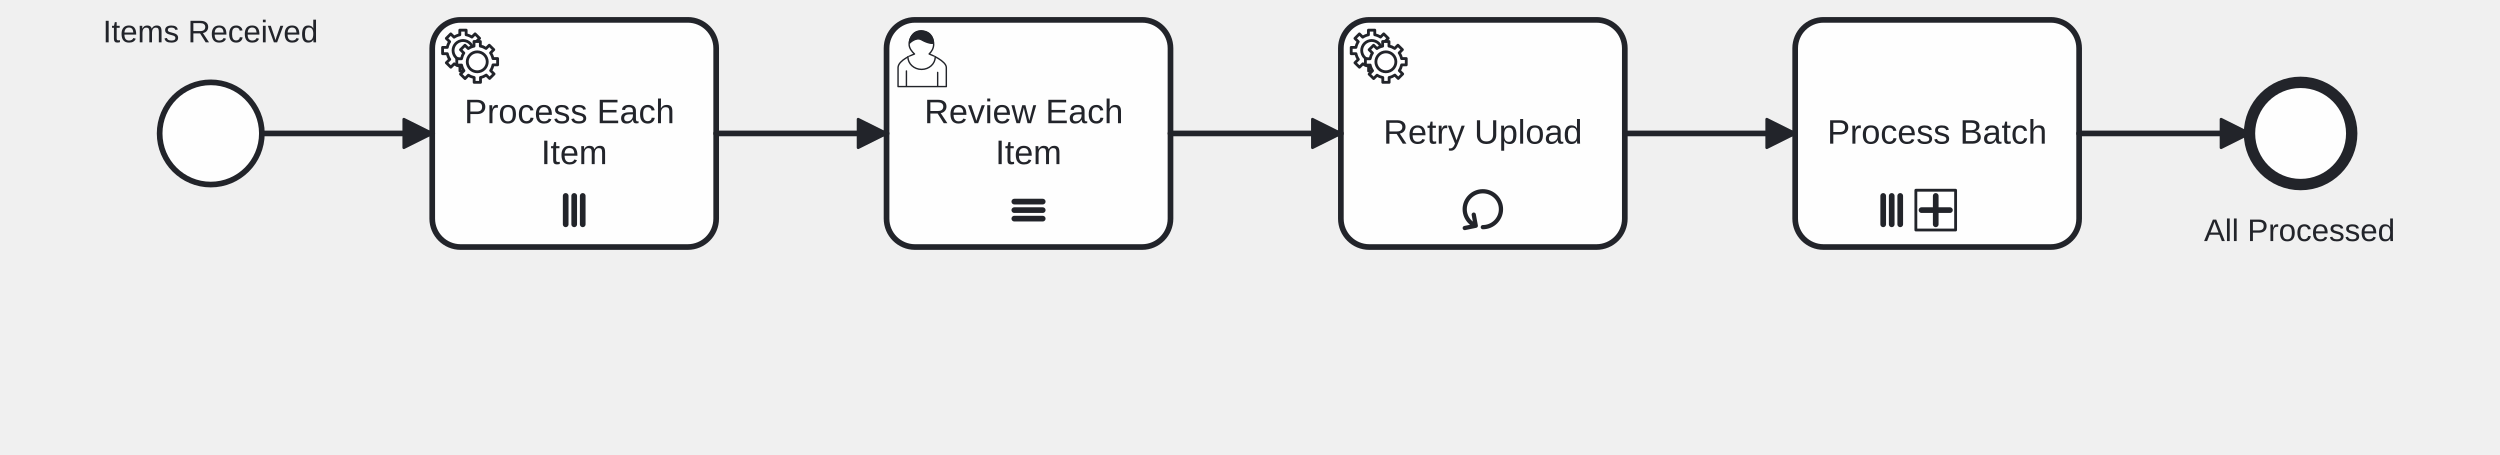
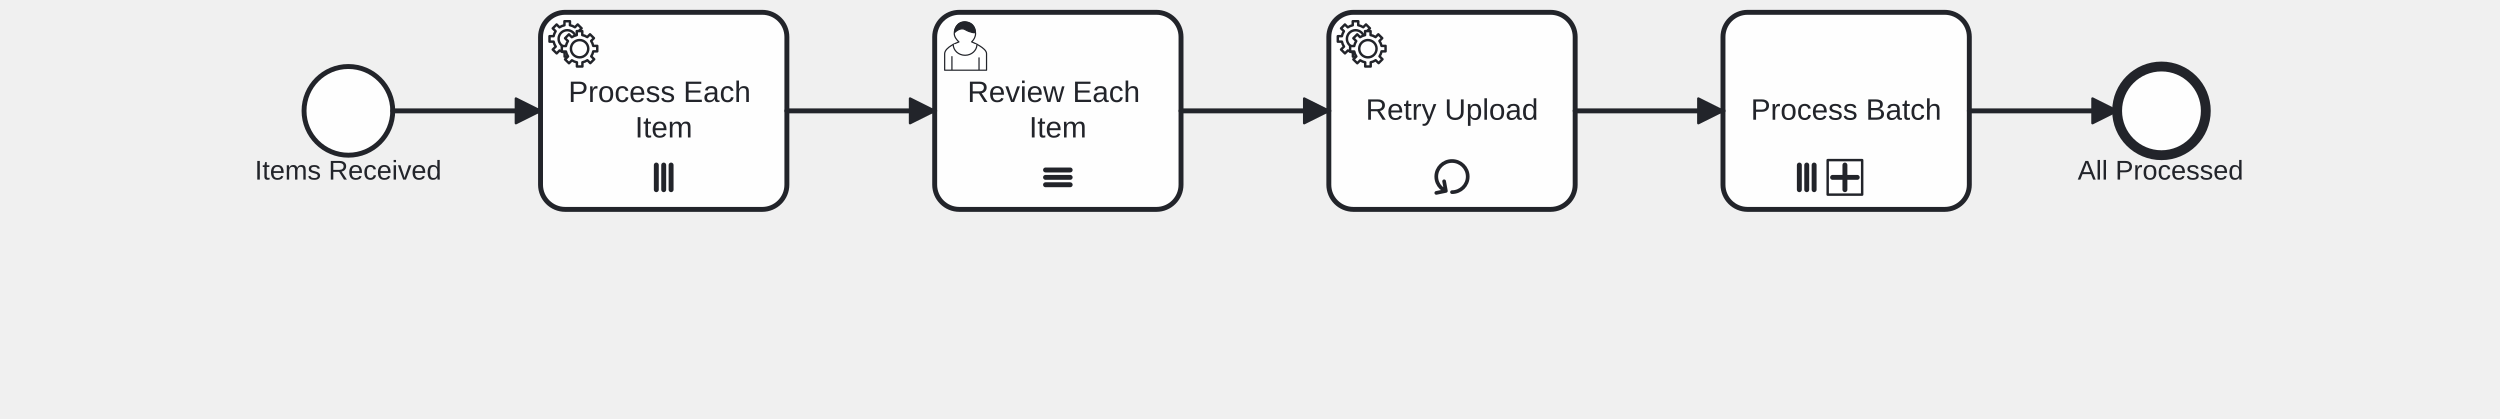
- <svg xmlns="http://www.w3.org/2000/svg" width="985" height="179" viewBox="167 85 818 160" version="1.1">
+ <svg xmlns="http://www.w3.org/2000/svg" width="985" height="165" viewBox="167 75 818 170" version="1.1">
  <g class="djs-group">
-     <g class="djs-element djs-shape" data-element-id="Start" transform="translate(192, 114)" style="display: block;">
+     <g class="djs-element djs-shape" data-element-id="Start" style="display: block;" transform="translate(192, 102)">
      <g class="djs-visual">
        <circle cx="18" cy="18" r="18" style="stroke-linecap: round; stroke-linejoin: round; stroke: hsl(225, 10%, 15%); stroke-width: 2px; fill: white; fill-opacity: 0.95;" />
      </g>
      <rect style="fill: none; stroke-opacity: 0; stroke: white; stroke-width: 15px;" class="djs-hit djs-hit-all" x="0" y="0" width="36" height="36" />
      <circle cx="18" cy="18" r="23" style="fill: none;" class="djs-outline" />
    </g>
  </g>
  <g class="djs-group">
-     <g class="djs-element djs-shape" data-element-id="ParallelMI" transform="translate(288, 92)" style="display: block;">
+     <g class="djs-element djs-shape" data-element-id="ParallelMI" style="display: block;" transform="translate(288, 80)">
      <g class="djs-visual">
        <rect x="0" y="0" width="100" height="80" rx="10" ry="10" style="stroke-linecap: round; stroke-linejoin: round; stroke: hsl(225, 10%, 15%); stroke-width: 2px; fill: white; fill-opacity: 0.95;" />
        <text style="font-family: Arial, sans-serif; font-size: 12px; font-weight: normal; fill: hsl(225, 10%, 15%);" lineHeight="1.2" class="djs-label">
          <tspan x="11.318" y="36.4">Process Each </tspan>
          <tspan x="38.33" y="50.8">Item</tspan>
        </text>
        <path style="fill: white; stroke-linecap: round; stroke-linejoin: round; stroke: hsl(225, 10%, 15%); stroke-width: 2px;" data-marker="parallel" d="m44,60 m 3,2 l 0,10 m 3,-10 l 0,10 m 3,-10 l 0,10" />
        <circle cx="5" cy="5" r="5" style="stroke-linecap: round; stroke-linejoin: round; stroke: none; stroke-width: 2px; fill: white;" transform="translate(6, 6)" />
        <path style="fill: white; stroke-linecap: round; stroke-linejoin: round; stroke: hsl(225, 10%, 15%); stroke-width: 1px;" d="m 12,18 v -1.713 c 0.352,-0.07 0.704,-0.178 1.048,-0.321 0.344,-0.145 0.666,-0.321 0.966,-0.521 l 1.194,1.18 1.567,-1.577 -1.195,-1.18 c 0.403,-0.614 0.683,-1.299 0.825,-2.018 l 1.622,-0.01 v -2.22 l -1.637,0.01 c -0.073,-0.352 -0.178,-0.7 -0.324,-1.044 -0.145,-0.344 -0.321,-0.664 -0.523,-0.962 l 1.131,-1.136 -1.583,-1.563 -1.13,1.136 c -0.614,-0.401 -1.303,-0.681 -2.023,-0.822 l 0.009,-1.619 h -2.241 l 0.004,1.631 c -0.354,0.074 -0.705,0.18 -1.05,0.324 -0.344,0.144 -0.665,0.321 -0.964,0.52 l -1.17,-1.158 -1.567,1.579 1.168,1.157 c -0.403,0.613 -0.683,1.298 -0.825,2.017 l -1.659,0.003 v 2.222 l 1.672,-0.006 c 0.073,0.351 0.18,0.702 0.324,1.045 0.145,0.344 0.321,0.664 0.523,0.961 l -1.199,1.197 1.584,1.56 1.196,-1.193 c 0.614,0.403 1.303,0.682 2.023,0.823 l 7.19e-4,1.699 h 2.227 z m 0.221,-3.996 c -1.789,0.75 -3.858,-0.093 -4.61,-1.874 -0.752,-1.783 0.091,-3.846 1.88,-4.596 1.788,-0.749 3.857,0.093 4.609,1.874 0.752,1.782 -0.091,3.846 -1.88,4.596 z" />
        <circle cx="5" cy="5" r="5" style="stroke-linecap: round; stroke-linejoin: round; stroke: none; stroke-width: 2px; fill: white;" transform="translate(11, 10)" />
        <path style="fill: white; stroke-linecap: round; stroke-linejoin: round; stroke: hsl(225, 10%, 15%); stroke-width: 1px;" d="m 17,22 v -1.713 c 0.352,-0.07 0.704,-0.178 1.048,-0.321 0.344,-0.145 0.666,-0.321 0.966,-0.521 l 1.194,1.18 1.567,-1.577 -1.195,-1.18 c 0.403,-0.614 0.683,-1.299 0.825,-2.018 l 1.622,-0.01 v -2.22 l -1.637,0.01 c -0.073,-0.352 -0.178,-0.7 -0.324,-1.044 -0.145,-0.344 -0.321,-0.664 -0.523,-0.962 l 1.131,-1.136 -1.583,-1.563 -1.13,1.136 c -0.614,-0.401 -1.303,-0.681 -2.023,-0.822 l 0.009,-1.619 h -2.241 l 0.004,1.631 c -0.354,0.074 -0.705,0.18 -1.05,0.324 -0.344,0.144 -0.665,0.321 -0.964,0.52 l -1.17,-1.158 -1.567,1.579 1.168,1.157 c -0.403,0.613 -0.683,1.298 -0.825,2.017 l -1.659,0.003 v 2.222 l 1.672,-0.006 c 0.073,0.351 0.18,0.702 0.324,1.045 0.145,0.344 0.321,0.664 0.523,0.961 l -1.199,1.197 1.584,1.56 1.196,-1.193 c 0.614,0.403 1.303,0.682 2.023,0.823 l 7.19e-4,1.699 h 2.227 z m 0.221,-3.996 c -1.789,0.75 -3.858,-0.093 -4.61,-1.874 -0.752,-1.783 0.091,-3.846 1.88,-4.596 1.788,-0.749 3.857,0.093 4.609,1.874 0.752,1.782 -0.091,3.846 -1.88,4.596 z" />
      </g>
      <rect style="fill: none; stroke-opacity: 0; stroke: white; stroke-width: 15px;" class="djs-hit djs-hit-all" x="0" y="0" width="100" height="80" />
      <rect x="-5" y="-5" rx="14" width="110" height="90" style="fill: none;" class="djs-outline" />
    </g>
  </g>
  <g class="djs-group">
-     <g class="djs-element djs-shape" data-element-id="SequentialMI" transform="translate(448, 92)" style="display: block;">
+     <g class="djs-element djs-shape" data-element-id="SequentialMI" style="display: block;" transform="translate(448, 80)">
      <g class="djs-visual">
        <rect x="0" y="0" width="100" height="80" rx="10" ry="10" style="stroke-linecap: round; stroke-linejoin: round; stroke: hsl(225, 10%, 15%); stroke-width: 2px; fill: white; fill-opacity: 0.95;" />
        <text style="font-family: Arial, sans-serif; font-size: 12px; font-weight: normal; fill: hsl(225, 10%, 15%);" lineHeight="1.2" class="djs-label">
          <tspan x="13.322" y="36.4">Review Each </tspan>
          <tspan x="38.33" y="50.8">Item</tspan>
        </text>
        <path style="fill: white; stroke-linecap: round; stroke-linejoin: round; stroke: hsl(225, 10%, 15%); stroke-width: 2px;" data-marker="sequential" d="m45,61 m 0,3 l 10,0 m -10,3 l 10,0 m -10,3 l 10,0" />
        <path style="fill: white; stroke-linecap: round; stroke-linejoin: round; stroke: hsl(225, 10%, 15%); stroke-width: 0.5px;" d="m 15,12 c 0.909,-0.845 1.594,-2.049 1.594,-3.385 0,-2.554 -1.805,-4.622 -4.357,-4.622 -2.552,0 -4.288,2.068 -4.288,4.622 0,1.348 0.974,2.562 1.896,3.405 -0.529,0.187 -5.669,2.097 -5.794,4.756 v 6.718 h 17 v -6.718 c 0,-2.298 -5.528,-4.595 -6.051,-4.776 zm -8,6 l 0,5.5 m 11,0 l 0,-5" />
        <path style="fill: white; stroke-linecap: round; stroke-linejoin: round; stroke: hsl(225, 10%, 15%); stroke-width: 0.5px;" d="m 15,12 m 2.162,1.009 c 0,2.447 -2.158,4.431 -4.821,4.431 -2.665,0 -4.822,-1.981 -4.822,-4.431 " />
        <path style="fill: hsl(225, 10%, 15%); stroke-linecap: round; stroke-linejoin: round; stroke: hsl(225, 10%, 15%); stroke-width: 0.5px;" d="m 15,12 m -6.9,-3.80 c 0,0 2.251,-2.358 4.274,-1.177 2.024,1.181 4.221,1.537 4.124,0.965 -0.098,-0.57 -0.117,-3.791 -4.191,-4.136 -3.575,0.001 -4.208,3.367 -4.207,4.348 z" />
      </g>
      <rect style="fill: none; stroke-opacity: 0; stroke: white; stroke-width: 15px;" class="djs-hit djs-hit-all" x="0" y="0" width="100" height="80" />
      <rect x="-5" y="-5" rx="14" width="110" height="90" style="fill: none;" class="djs-outline" />
    </g>
  </g>
  <g class="djs-group">
-     <g class="djs-element djs-shape" data-element-id="StandardLoop" transform="translate(608, 92)" style="display: block;">
+     <g class="djs-element djs-shape" data-element-id="StandardLoop" style="display: block;" transform="translate(608, 80)">
      <g class="djs-visual">
        <rect x="0" y="0" width="100" height="80" rx="10" ry="10" style="stroke-linecap: round; stroke-linejoin: round; stroke: hsl(225, 10%, 15%); stroke-width: 2px; fill: white; fill-opacity: 0.95;" />
        <text style="font-family: Arial, sans-serif; font-size: 12px; font-weight: normal; fill: hsl(225, 10%, 15%);" lineHeight="1.2" class="djs-label">
          <tspan x="14.99" y="43.6">Retry Upload</tspan>
        </text>
        <path style="fill: none; stroke-linecap: round; stroke-linejoin: round; stroke: hsl(225, 10%, 15%); stroke-width: 1.5px; stroke-miterlimit: 0.5;" data-marker="loop" d="m 50,73 c 3.527,0 6.386,-2.83 6.386,-6.321 0,-3.491 -2.859,-6.321 -6.386,-6.321 -3.527,0 -6.386,2.83 -6.386,6.321 0,1.745 0.715,3.326 1.87,4.469 0.578,0.572 1.266,1.035 2.03,1.355 l -0.718,-3.91 m 0.718,3.91 -3.885,0.803" />
        <circle cx="5" cy="5" r="5" style="stroke-linecap: round; stroke-linejoin: round; stroke: none; stroke-width: 2px; fill: white;" transform="translate(6, 6)" />
        <path style="fill: white; stroke-linecap: round; stroke-linejoin: round; stroke: hsl(225, 10%, 15%); stroke-width: 1px;" d="m 12,18 v -1.713 c 0.352,-0.07 0.704,-0.178 1.048,-0.321 0.344,-0.145 0.666,-0.321 0.966,-0.521 l 1.194,1.18 1.567,-1.577 -1.195,-1.18 c 0.403,-0.614 0.683,-1.299 0.825,-2.018 l 1.622,-0.01 v -2.22 l -1.637,0.01 c -0.073,-0.352 -0.178,-0.7 -0.324,-1.044 -0.145,-0.344 -0.321,-0.664 -0.523,-0.962 l 1.131,-1.136 -1.583,-1.563 -1.13,1.136 c -0.614,-0.401 -1.303,-0.681 -2.023,-0.822 l 0.009,-1.619 h -2.241 l 0.004,1.631 c -0.354,0.074 -0.705,0.18 -1.05,0.324 -0.344,0.144 -0.665,0.321 -0.964,0.52 l -1.17,-1.158 -1.567,1.579 1.168,1.157 c -0.403,0.613 -0.683,1.298 -0.825,2.017 l -1.659,0.003 v 2.222 l 1.672,-0.006 c 0.073,0.351 0.18,0.702 0.324,1.045 0.145,0.344 0.321,0.664 0.523,0.961 l -1.199,1.197 1.584,1.56 1.196,-1.193 c 0.614,0.403 1.303,0.682 2.023,0.823 l 7.19e-4,1.699 h 2.227 z m 0.221,-3.996 c -1.789,0.75 -3.858,-0.093 -4.61,-1.874 -0.752,-1.783 0.091,-3.846 1.88,-4.596 1.788,-0.749 3.857,0.093 4.609,1.874 0.752,1.782 -0.091,3.846 -1.88,4.596 z" />
        <circle cx="5" cy="5" r="5" style="stroke-linecap: round; stroke-linejoin: round; stroke: none; stroke-width: 2px; fill: white;" transform="translate(11, 10)" />
        <path style="fill: white; stroke-linecap: round; stroke-linejoin: round; stroke: hsl(225, 10%, 15%); stroke-width: 1px;" d="m 17,22 v -1.713 c 0.352,-0.07 0.704,-0.178 1.048,-0.321 0.344,-0.145 0.666,-0.321 0.966,-0.521 l 1.194,1.18 1.567,-1.577 -1.195,-1.18 c 0.403,-0.614 0.683,-1.299 0.825,-2.018 l 1.622,-0.01 v -2.22 l -1.637,0.01 c -0.073,-0.352 -0.178,-0.7 -0.324,-1.044 -0.145,-0.344 -0.321,-0.664 -0.523,-0.962 l 1.131,-1.136 -1.583,-1.563 -1.13,1.136 c -0.614,-0.401 -1.303,-0.681 -2.023,-0.822 l 0.009,-1.619 h -2.241 l 0.004,1.631 c -0.354,0.074 -0.705,0.18 -1.05,0.324 -0.344,0.144 -0.665,0.321 -0.964,0.52 l -1.17,-1.158 -1.567,1.579 1.168,1.157 c -0.403,0.613 -0.683,1.298 -0.825,2.017 l -1.659,0.003 v 2.222 l 1.672,-0.006 c 0.073,0.351 0.18,0.702 0.324,1.045 0.145,0.344 0.321,0.664 0.523,0.961 l -1.199,1.197 1.584,1.56 1.196,-1.193 c 0.614,0.403 1.303,0.682 2.023,0.823 l 7.19e-4,1.699 h 2.227 z m 0.221,-3.996 c -1.789,0.75 -3.858,-0.093 -4.61,-1.874 -0.752,-1.783 0.091,-3.846 1.88,-4.596 1.788,-0.749 3.857,0.093 4.609,1.874 0.752,1.782 -0.091,3.846 -1.88,4.596 z" />
      </g>
      <rect style="fill: none; stroke-opacity: 0; stroke: white; stroke-width: 15px;" class="djs-hit djs-hit-all" x="0" y="0" width="100" height="80" />
      <rect x="-5" y="-5" rx="14" width="110" height="90" style="fill: none;" class="djs-outline" />
    </g>
  </g>
  <g class="djs-group">
-     <g class="djs-element djs-shape" data-element-id="ParallelMISub" transform="translate(768, 92)" style="display: block;">
+     <g class="djs-element djs-shape" data-element-id="End" style="display: block;" transform="translate(928, 102)">
+       <g class="djs-visual">
+         <circle cx="18" cy="18" r="18" style="stroke-linecap: round; stroke-linejoin: round; stroke: hsl(225, 10%, 15%); stroke-width: 4px; fill: white; fill-opacity: 0.95;" />
+       </g>
+       <rect style="fill: none; stroke-opacity: 0; stroke: white; stroke-width: 15px;" class="djs-hit djs-hit-all" x="0" y="0" width="36" height="36" />
+       <circle cx="18" cy="18" r="24" style="fill: none;" class="djs-outline" />
+     </g>
+   </g>
+   <g class="djs-group">
+     <g class="djs-element djs-shape" data-element-id="ParallelMISub" style="display: block;" transform="translate(768, 80)">
      <g class="djs-visual">
        <rect x="0" y="0" width="100" height="80" rx="10" ry="10" style="stroke-linecap: round; stroke-linejoin: round; stroke: hsl(225, 10%, 15%); stroke-width: 2px; fill: white; fill-opacity: 0.95;" />
        <text style="font-family: Arial, sans-serif; font-size: 12px; font-weight: normal; fill: hsl(225, 10%, 15%);" lineHeight="1.2" class="djs-label">
          <tspan x="11.318" y="43.6">Process Batch</tspan>
        </text>
        <rect x="0" y="0" width="14" height="14" rx="0" ry="0" style="stroke-linecap: round; stroke-linejoin: round; stroke: hsl(225, 10%, 15%); stroke-width: 1px; fill: white;" transform="translate(42.5, 60)" />
        <path style="fill: white; stroke-linecap: round; stroke-linejoin: round; stroke: hsl(225, 10%, 15%); stroke-width: 2px;" data-marker="sub-process" d="m42.5,60 m 7,2 l 0,10 m -5,-5 l 10,0" />
        <path style="fill: white; stroke-linecap: round; stroke-linejoin: round; stroke: hsl(225, 10%, 15%); stroke-width: 2px;" data-marker="parallel" d="m28,60 m 3,2 l 0,10 m 3,-10 l 0,10 m 3,-10 l 0,10" />
      </g>
+       <rect x="-5" y="-5" rx="14" width="110" height="90" style="fill: none;" class="djs-outline" />
      <rect style="fill: none; stroke-opacity: 0; stroke: white; stroke-width: 15px;" class="djs-hit djs-hit-all" x="0" y="0" width="100" height="80" />
-       <rect x="-5" y="-5" rx="14" width="110" height="90" style="fill: none;" class="djs-outline" />
    </g>
  </g>
  <g class="djs-group">
-     <g class="djs-element djs-shape" data-element-id="End" transform="translate(928, 114)" style="display: block;">
+     <g class="djs-element djs-shape" data-element-id="Start_label" style="display: block;" transform="translate(172, 138)">
      <g class="djs-visual">
-         <circle cx="18" cy="18" r="18" style="stroke-linecap: round; stroke-linejoin: round; stroke: hsl(225, 10%, 15%); stroke-width: 4px; fill: white; fill-opacity: 0.95;" />
+         <text style="font-family: Arial, sans-serif; font-size: 11px; font-weight: normal; fill: hsl(225, 10%, 15%);" lineHeight="1.2" class="djs-label">
+           <tspan x="0" y="9.9">Items Received</tspan>
+         </text>
      </g>
-       <rect style="fill: none; stroke-opacity: 0; stroke: white; stroke-width: 15px;" class="djs-hit djs-hit-all" x="0" y="0" width="36" height="36" />
-       <circle cx="18" cy="18" r="24" style="fill: none;" class="djs-outline" />
+       <rect style="fill: none; stroke-opacity: 0; stroke: white; stroke-width: 15px;" class="djs-hit djs-hit-all" x="0" y="0" width="76" height="14" />
+       <rect x="-5" y="-5" rx="4" width="86" height="24" style="fill: none;" class="djs-outline" />
+     </g>
+   </g>
+   <g class="djs-group">
+     <g class="djs-element djs-shape" data-element-id="End_label" style="display: block;" transform="translate(912, 138)">
+       <g class="djs-visual">
+         <text style="font-family: Arial, sans-serif; font-size: 11px; font-weight: normal; fill: hsl(225, 10%, 15%);" lineHeight="1.2" class="djs-label">
+           <tspan x="0" y="9.9">All Processed</tspan>
+         </text>
+       </g>
+       <rect style="fill: none; stroke-opacity: 0; stroke: white; stroke-width: 15px;" class="djs-hit djs-hit-all" x="0" y="0" width="68" height="14" />
+       <rect x="-5" y="-5" rx="4" width="78" height="24" style="fill: none;" class="djs-outline" />
    </g>
  </g>
  <g class="djs-group">
    <g class="djs-element djs-connection" data-element-id="Flow1" style="display: block;">
      <g class="djs-visual">
        <defs>
          <marker id="marker-seq-0" viewBox="0 0 20 20" refX="11" refY="10" markerWidth="10" markerHeight="10" orient="auto">
            <path d="M 1 5 L 11 10 L 1 15 Z" style="stroke-linecap: round; stroke-linejoin: round; stroke: hsl(225, 10%, 15%); stroke-width: 1px; fill: hsl(225, 10%, 15%);" />
          </marker>
        </defs>
-         <path style="fill: none; stroke-linecap: round; stroke-linejoin: round; stroke: hsl(225, 10%, 15%); stroke-width: 2px; marker-end: url(#marker-seq-0);" data-corner-radius="5" d="M228,132L288,132" />
+         <path style="fill: none; stroke-linecap: round; stroke-linejoin: round; stroke: hsl(225, 10%, 15%); stroke-width: 2px; marker-end: url(#marker-seq-0);" data-corner-radius="5" d="M228,120L288,120" />
      </g>
-       <path d="M228,132L288,132" style="fill: none; stroke-opacity: 0; stroke: white; stroke-width: 15px;" class="djs-hit djs-hit-stroke" />
-       <rect x="223" y="127" rx="4" width="70" height="10" style="fill: none;" class="djs-outline" />
+       <path d="M228,120L288,120" style="fill: none; stroke-opacity: 0; stroke: white; stroke-width: 15px;" class="djs-hit djs-hit-stroke" />
+       <rect x="223" y="115" rx="4" width="70" height="10" style="fill: none;" class="djs-outline" />
    </g>
  </g>
  <g class="djs-group">
    <g class="djs-element djs-connection" data-element-id="Flow2" style="display: block;">
      <g class="djs-visual">
        <defs>
          <marker id="marker-seq-1" viewBox="0 0 20 20" refX="11" refY="10" markerWidth="10" markerHeight="10" orient="auto">
            <path d="M 1 5 L 11 10 L 1 15 Z" style="stroke-linecap: round; stroke-linejoin: round; stroke: hsl(225, 10%, 15%); stroke-width: 1px; fill: hsl(225, 10%, 15%);" />
          </marker>
        </defs>
-         <path style="fill: none; stroke-linecap: round; stroke-linejoin: round; stroke: hsl(225, 10%, 15%); stroke-width: 2px; marker-end: url(#marker-seq-1);" data-corner-radius="5" d="M388,132L448,132" />
+         <path style="fill: none; stroke-linecap: round; stroke-linejoin: round; stroke: hsl(225, 10%, 15%); stroke-width: 2px; marker-end: url(#marker-seq-1);" data-corner-radius="5" d="M388,120L448,120" />
      </g>
-       <path d="M388,132L448,132" style="fill: none; stroke-opacity: 0; stroke: white; stroke-width: 15px;" class="djs-hit djs-hit-stroke" />
-       <rect x="383" y="127" rx="4" width="70" height="10" style="fill: none;" class="djs-outline" />
+       <path d="M388,120L448,120" style="fill: none; stroke-opacity: 0; stroke: white; stroke-width: 15px;" class="djs-hit djs-hit-stroke" />
+       <rect x="383" y="115" rx="4" width="70" height="10" style="fill: none;" class="djs-outline" />
    </g>
  </g>
  <g class="djs-group">
    <g class="djs-element djs-connection" data-element-id="Flow3" style="display: block;">
      <g class="djs-visual">
        <defs>
          <marker id="marker-seq-2" viewBox="0 0 20 20" refX="11" refY="10" markerWidth="10" markerHeight="10" orient="auto">
            <path d="M 1 5 L 11 10 L 1 15 Z" style="stroke-linecap: round; stroke-linejoin: round; stroke: hsl(225, 10%, 15%); stroke-width: 1px; fill: hsl(225, 10%, 15%);" />
          </marker>
        </defs>
-         <path style="fill: none; stroke-linecap: round; stroke-linejoin: round; stroke: hsl(225, 10%, 15%); stroke-width: 2px; marker-end: url(#marker-seq-2);" data-corner-radius="5" d="M548,132L608,132" />
+         <path style="fill: none; stroke-linecap: round; stroke-linejoin: round; stroke: hsl(225, 10%, 15%); stroke-width: 2px; marker-end: url(#marker-seq-2);" data-corner-radius="5" d="M548,120L608,120" />
      </g>
-       <path d="M548,132L608,132" style="fill: none; stroke-opacity: 0; stroke: white; stroke-width: 15px;" class="djs-hit djs-hit-stroke" />
-       <rect x="543" y="127" rx="4" width="70" height="10" style="fill: none;" class="djs-outline" />
+       <path d="M548,120L608,120" style="fill: none; stroke-opacity: 0; stroke: white; stroke-width: 15px;" class="djs-hit djs-hit-stroke" />
+       <rect x="543" y="115" rx="4" width="70" height="10" style="fill: none;" class="djs-outline" />
    </g>
  </g>
  <g class="djs-group">
    <g class="djs-element djs-connection" data-element-id="Flow4" style="display: block;">
      <g class="djs-visual">
        <defs>
          <marker id="marker-seq-3" viewBox="0 0 20 20" refX="11" refY="10" markerWidth="10" markerHeight="10" orient="auto">
            <path d="M 1 5 L 11 10 L 1 15 Z" style="stroke-linecap: round; stroke-linejoin: round; stroke: hsl(225, 10%, 15%); stroke-width: 1px; fill: hsl(225, 10%, 15%);" />
          </marker>
        </defs>
-         <path style="fill: none; stroke-linecap: round; stroke-linejoin: round; stroke: hsl(225, 10%, 15%); stroke-width: 2px; marker-end: url(#marker-seq-3);" data-corner-radius="5" d="M708,132L768,132" />
+         <path style="fill: none; stroke-linecap: round; stroke-linejoin: round; stroke: hsl(225, 10%, 15%); stroke-width: 2px; marker-end: url(#marker-seq-3);" data-corner-radius="5" d="M708,120L768,120" />
      </g>
-       <path d="M708,132L768,132" style="fill: none; stroke-opacity: 0; stroke: white; stroke-width: 15px;" class="djs-hit djs-hit-stroke" />
-       <rect x="703" y="127" rx="4" width="70" height="10" style="fill: none;" class="djs-outline" />
+       <path d="M708,120L768,120" style="fill: none; stroke-opacity: 0; stroke: white; stroke-width: 15px;" class="djs-hit djs-hit-stroke" />
+       <rect x="703" y="115" rx="4" width="70" height="10" style="fill: none;" class="djs-outline" />
    </g>
  </g>
  <g class="djs-group">
    <g class="djs-element djs-connection" data-element-id="Flow5" style="display: block;">
      <g class="djs-visual">
        <defs>
          <marker id="marker-seq-4" viewBox="0 0 20 20" refX="11" refY="10" markerWidth="10" markerHeight="10" orient="auto">
            <path d="M 1 5 L 11 10 L 1 15 Z" style="stroke-linecap: round; stroke-linejoin: round; stroke: hsl(225, 10%, 15%); stroke-width: 1px; fill: hsl(225, 10%, 15%);" />
          </marker>
        </defs>
-         <path style="fill: none; stroke-linecap: round; stroke-linejoin: round; stroke: hsl(225, 10%, 15%); stroke-width: 2px; marker-end: url(#marker-seq-4);" data-corner-radius="5" d="M868,132L928,132" />
+         <path style="fill: none; stroke-linecap: round; stroke-linejoin: round; stroke: hsl(225, 10%, 15%); stroke-width: 2px; marker-end: url(#marker-seq-4);" data-corner-radius="5" d="M868,120L928,120" />
      </g>
-       <path d="M868,132L928,132" style="fill: none; stroke-opacity: 0; stroke: white; stroke-width: 15px;" class="djs-hit djs-hit-stroke" />
-       <rect x="863" y="127" rx="4" width="70" height="10" style="fill: none;" class="djs-outline" />
-     </g>
-   </g>
-   <g class="djs-group">
-     <g class="djs-element djs-shape" data-element-id="End_label" style="display: block;" transform="translate(912, 160)">
-       <g class="djs-visual">
-         <text style="font-family: Arial, sans-serif; font-size: 11px; font-weight: normal; fill: hsl(225, 10%, 15%);" lineHeight="1.2" class="djs-label">
-           <tspan x="0" y="9.9">All Processed</tspan>
-         </text>
-       </g>
-       <rect style="fill: none; stroke-opacity: 0; stroke: white; stroke-width: 15px;" class="djs-hit djs-hit-all" x="0" y="0" width="68" height="14" />
-       <rect x="-5" y="-5" rx="4" width="78" height="24" style="fill: none;" class="djs-outline" />
-     </g>
-   </g>
-   <g class="djs-group">
-     <g class="djs-element djs-shape" data-element-id="Start_label" style="display: block;" transform="translate(172, 90)">
-       <g class="djs-visual">
-         <text style="font-family: Arial, sans-serif; font-size: 11px; font-weight: normal; fill: hsl(225, 10%, 15%);" lineHeight="1.2" class="djs-label">
-           <tspan x="0" y="9.9">Items Received</tspan>
-         </text>
-       </g>
-       <rect style="fill: none; stroke-opacity: 0; stroke: white; stroke-width: 15px;" class="djs-hit djs-hit-all" x="0" y="0" width="76" height="14" />
-       <rect x="-5" y="-5" rx="4" width="86" height="24" style="fill: none;" class="djs-outline" />
+       <path d="M868,120L928,120" style="fill: none; stroke-opacity: 0; stroke: white; stroke-width: 15px;" class="djs-hit djs-hit-stroke" />
+       <rect x="863" y="115" rx="4" width="70" height="10" style="fill: none;" class="djs-outline" />
    </g>
  </g>
</svg>
